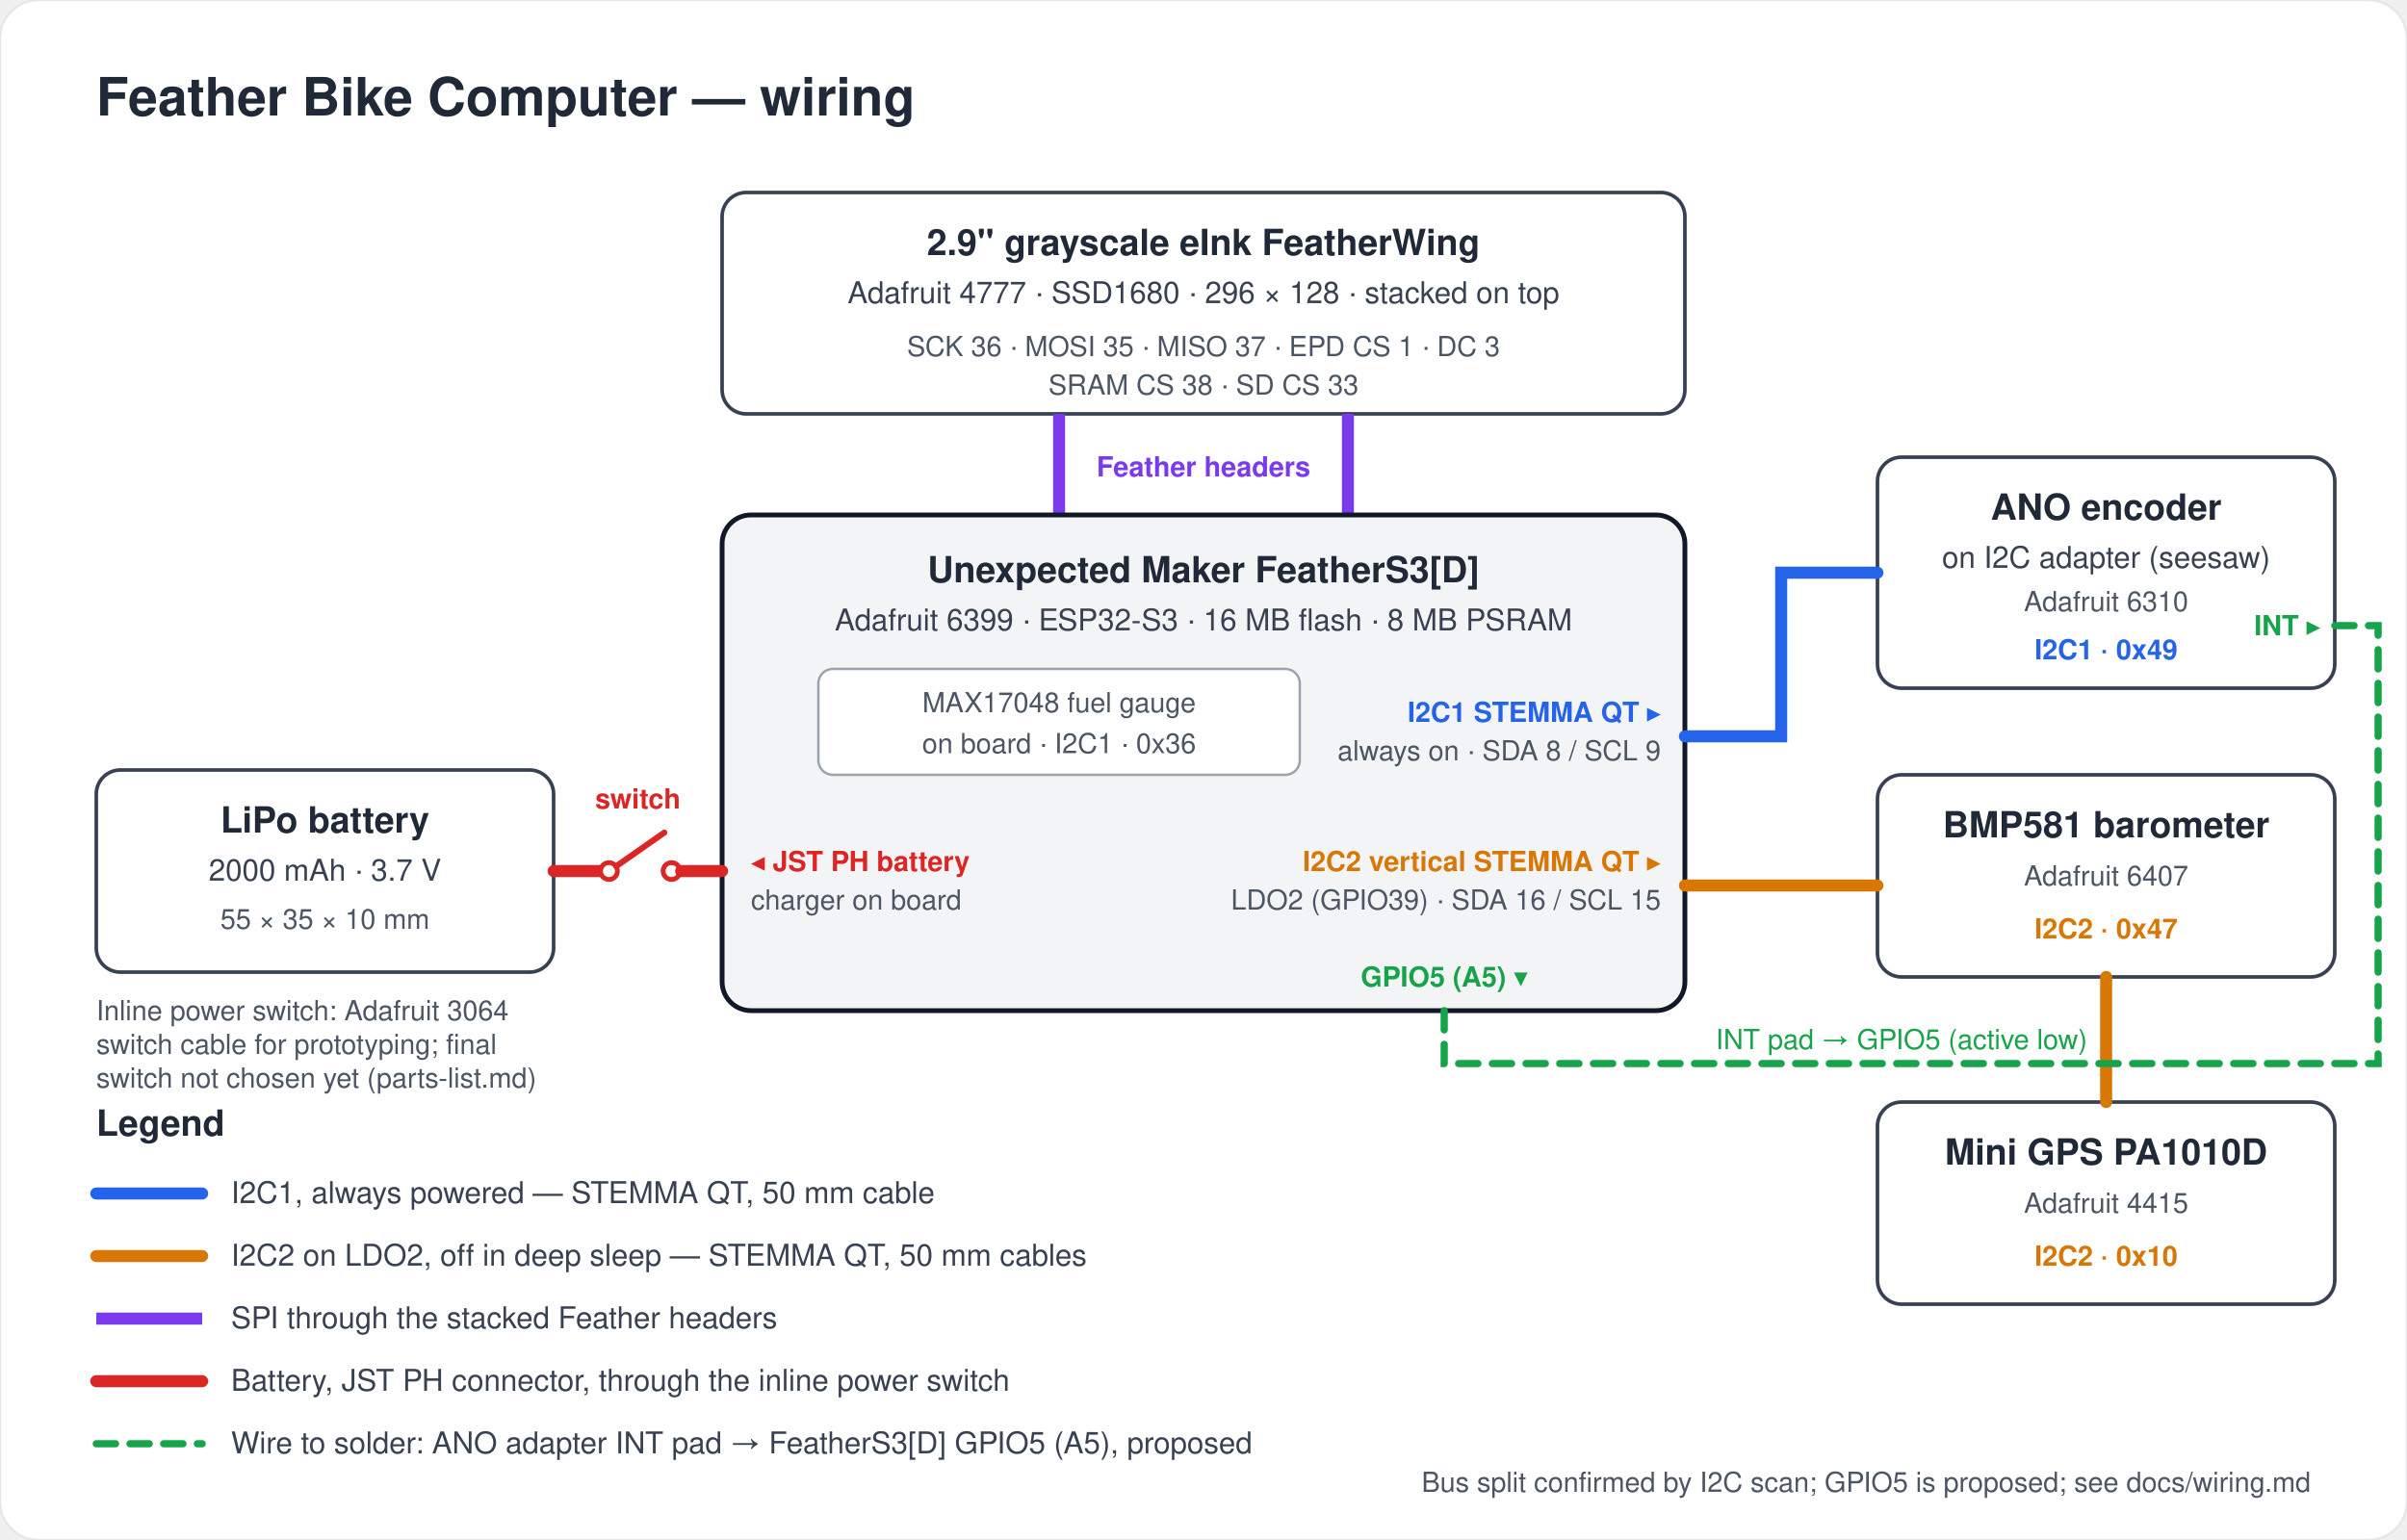
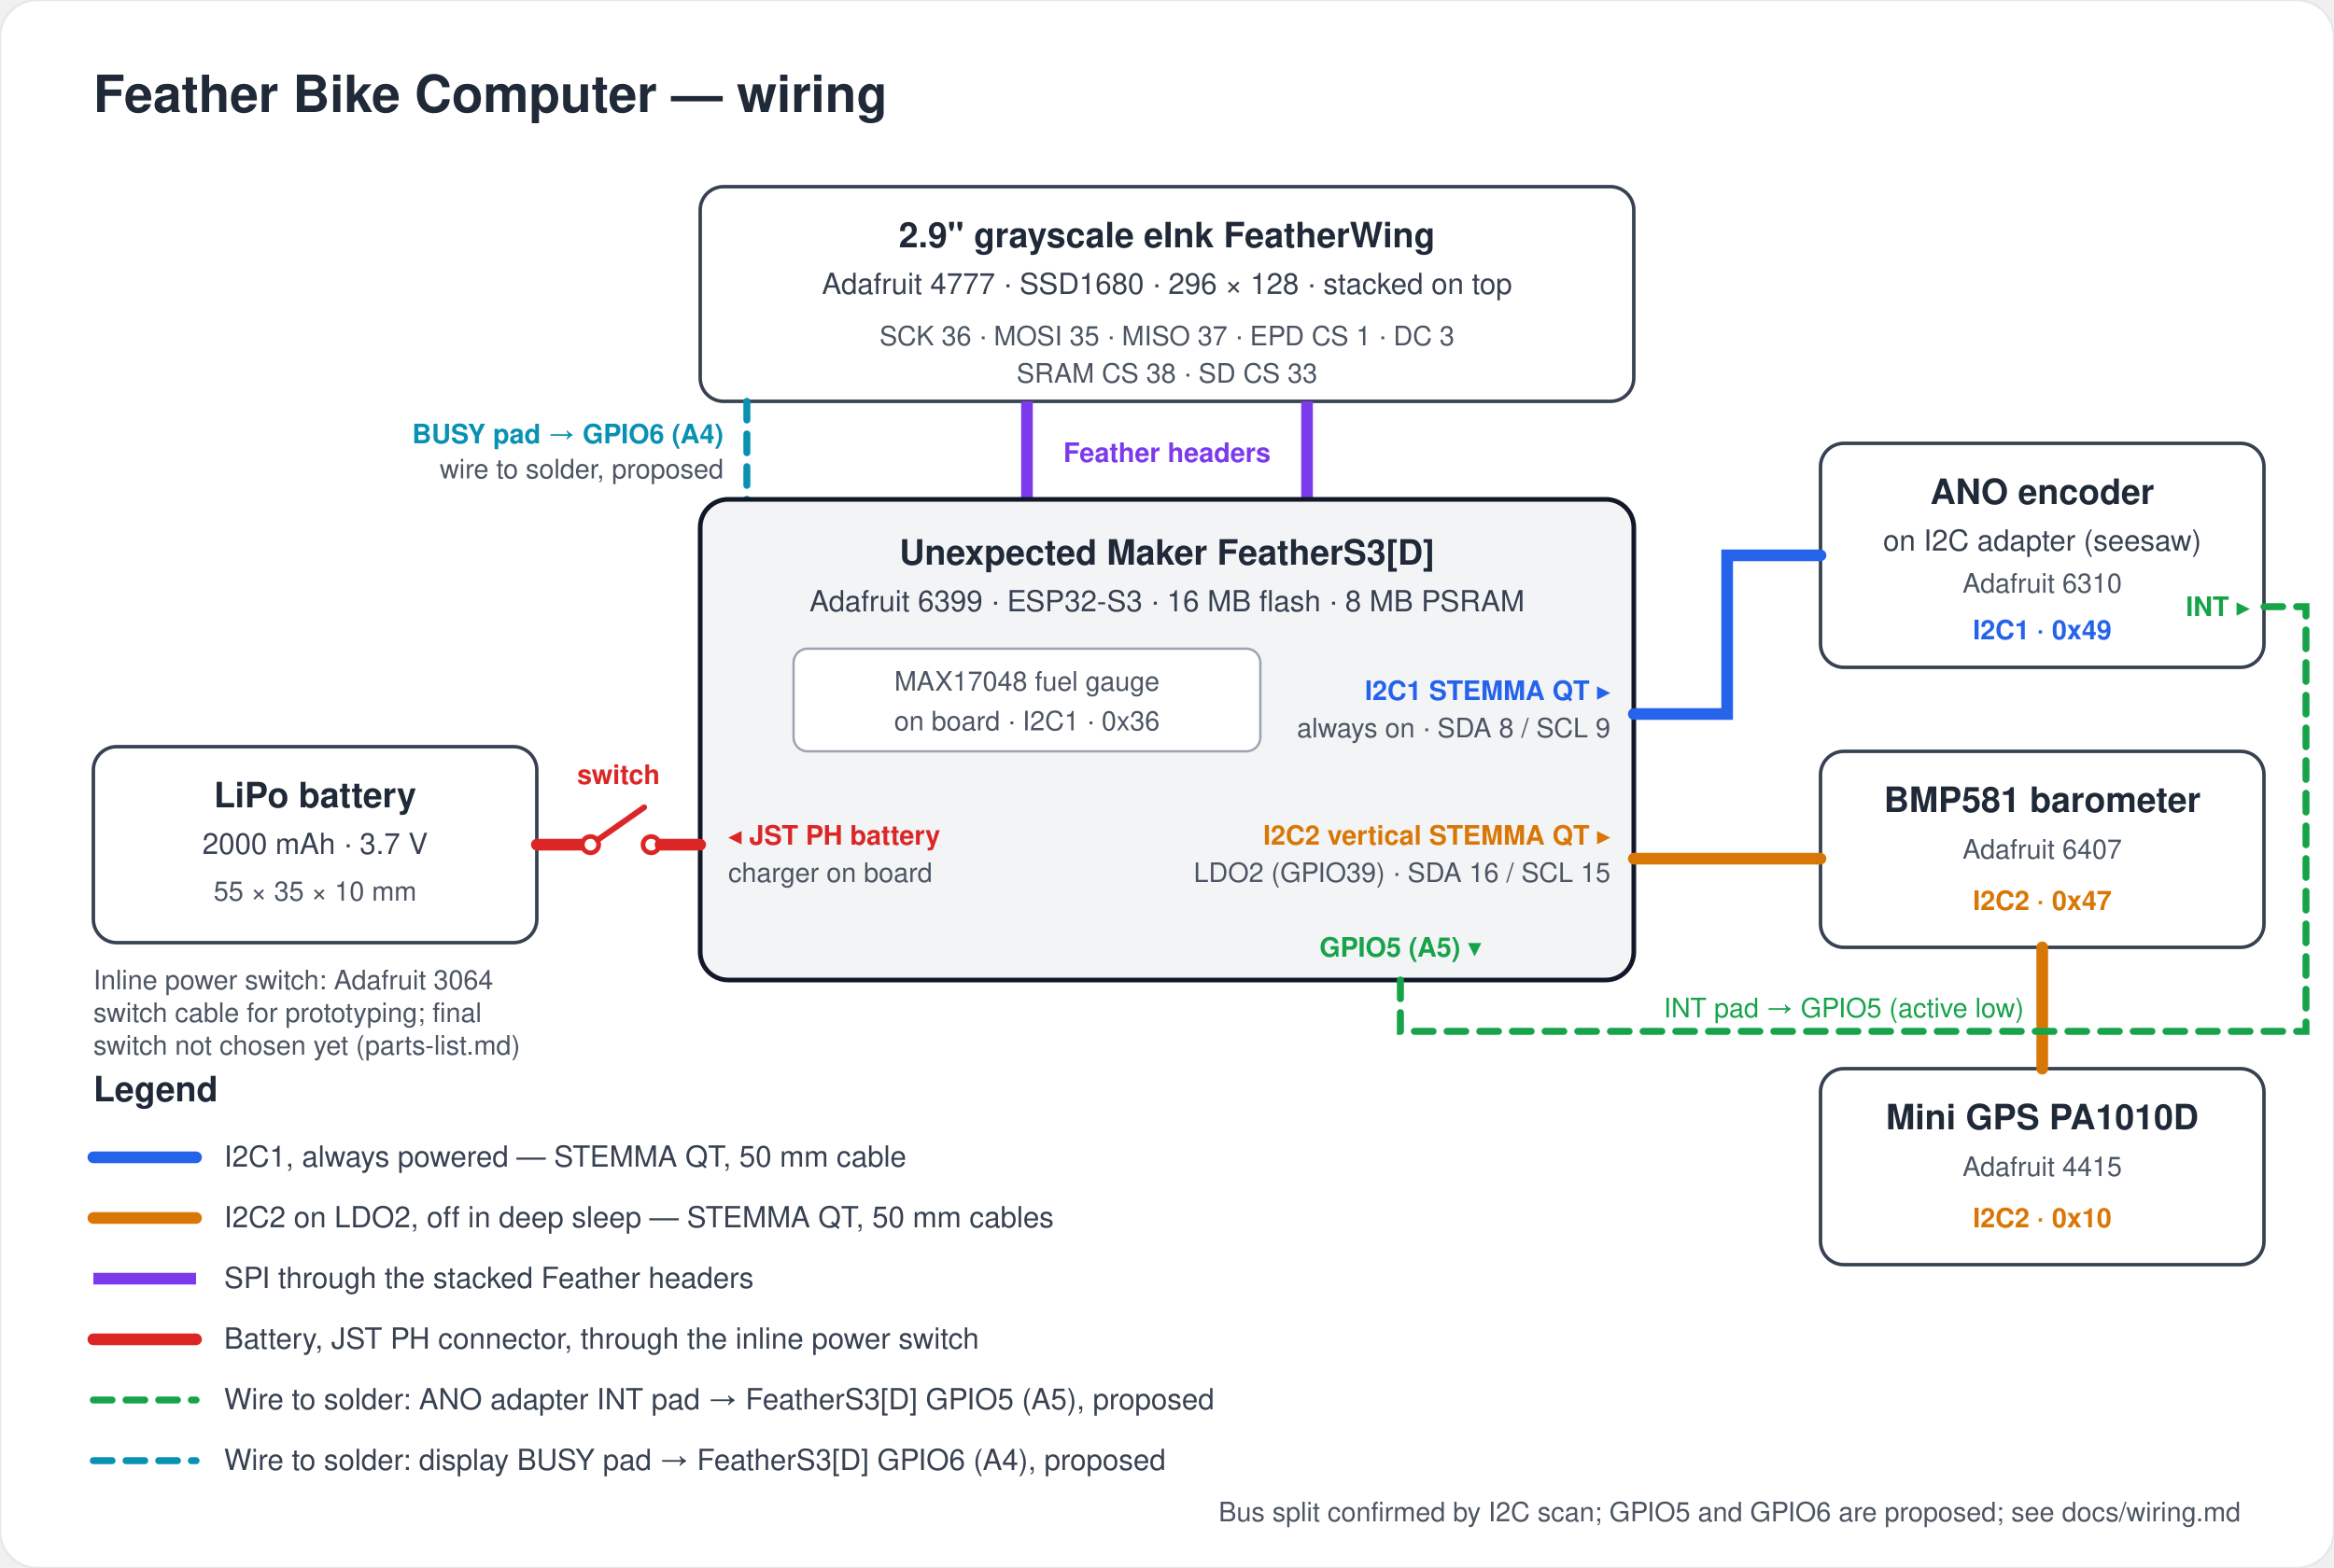
- <svg xmlns="http://www.w3.org/2000/svg" viewBox="0 0 1000 640" width="1000" height="640" role="img" aria-labelledby="title desc">
+ <svg xmlns="http://www.w3.org/2000/svg" viewBox="0 0 1000 672" width="1000" height="672" role="img" aria-labelledby="title desc">
  <style>
    text { font-family: -apple-system, "Segoe UI", Helvetica, Arial, sans-serif; fill: #1f2937; }
    .title { font-size: 22px; font-weight: 700; }
    .h { font-size: 15px; font-weight: 700; }
    .t { font-size: 12.5px; fill: #374151; }
    .s { font-size: 11.5px; fill: #4b5563; }
    .lbl { font-size: 11.5px; font-weight: 600; }
    .box { fill: #ffffff; stroke: #374151; stroke-width: 1.5; }
    .main { fill: #f3f4f6; stroke: #111827; stroke-width: 2; }
    .chip { fill: #ffffff; stroke: #9ca3af; stroke-width: 1; }
    .i2c1 { stroke: #2563eb; stroke-width: 5; fill: none; stroke-linecap: round; }
    .i2c2 { stroke: #d97706; stroke-width: 5; fill: none; stroke-linecap: round; }
    .spi { stroke: #7c3aed; stroke-width: 5; fill: none; }
    .pwr { stroke: #dc2626; stroke-width: 5; fill: none; stroke-linecap: round; }
+     .busy { stroke: #0891b2; stroke-width: 3; fill: none; stroke-dasharray: 8 6; stroke-linecap: round; }
    .int { stroke: #16a34a; stroke-width: 3; fill: none; stroke-dasharray: 8 6; stroke-linecap: round; }
  </style>
-   <rect x="0" y="0" width="1000" height="640" rx="16" fill="#ffffff" stroke="#e5e7eb" />
+   <rect x="0" y="0" width="1000" height="672" rx="16" fill="#ffffff" stroke="#e5e7eb" />
  <text x="40" y="48" class="title">Feather Bike Computer — wiring</text>
  <rect x="300" y="80" width="400" height="92" rx="10" class="box" />
  <text x="500" y="106" class="h" text-anchor="middle">2.9" grayscale eInk FeatherWing</text>
  <text x="500" y="126" class="t" text-anchor="middle">Adafruit 4777 · SSD1680 · 296 × 128 · stacked on top</text>
  <text x="500" y="148" class="s" text-anchor="middle">SCK 36 · MOSI 35 · MISO 37 · EPD CS 1 · DC 3</text>
  <text x="500" y="164" class="s" text-anchor="middle">SRAM CS 38 · SD CS 33</text>
  <line x1="440" y1="172" x2="440" y2="214" class="spi" />
  <line x1="560" y1="172" x2="560" y2="214" class="spi" />
  <text x="500" y="198" class="lbl" text-anchor="middle" style="fill:#7c3aed">Feather headers</text>
+   <line x1="320" y1="172" x2="320" y2="214" class="busy" />
+   <text x="310" y="190" class="lbl" text-anchor="end" style="fill:#0891b2">BUSY pad → GPIO6 (A4)</text>
+   <text x="310" y="205" class="s" text-anchor="end">wire to solder, proposed</text>
  <rect x="300" y="214" width="400" height="206" rx="12" class="main" />
  <text x="500" y="242" class="h" text-anchor="middle">Unexpected Maker FeatherS3[D]</text>
  <text x="500" y="262" class="t" text-anchor="middle">Adafruit 6399 · ESP32-S3 · 16 MB flash · 8 MB PSRAM</text>
  <rect x="340" y="278" width="200" height="44" rx="6" class="chip" />
  <text x="440" y="296" class="s" text-anchor="middle">MAX17048 fuel gauge</text>
  <text x="440" y="313" class="s" text-anchor="middle">on board · I2C1 · 0x36</text>
  <text x="690" y="300" class="lbl" text-anchor="end" style="fill:#2563eb">I2C1 STEMMA QT ▸</text>
  <text x="690" y="316" class="s" text-anchor="end">always on · SDA 8 / SCL 9</text>
  <text x="690" y="362" class="lbl" text-anchor="end" style="fill:#d97706">I2C2 vertical STEMMA QT ▸</text>
  <text x="690" y="378" class="s" text-anchor="end">LDO2 (GPIO39) · SDA 16 / SCL 15</text>
  <text x="312" y="362" class="lbl" style="fill:#dc2626">◂ JST PH battery</text>
  <text x="312" y="378" class="s">charger on board</text>
  <text x="600" y="410" class="lbl" text-anchor="middle" style="fill:#16a34a">GPIO5 (A5) ▾</text>
  <rect x="40" y="320" width="190" height="84" rx="10" class="box" />
  <text x="135" y="346" class="h" text-anchor="middle">LiPo battery</text>
  <text x="135" y="366" class="t" text-anchor="middle">2000 mAh · 3.7 V</text>
  <text x="135" y="386" class="s" text-anchor="middle">55 × 35 × 10 mm</text>
  <line x1="230" y1="362" x2="250" y2="362" class="pwr" />
  <circle cx="253" cy="362" r="3.5" fill="#ffffff" stroke="#dc2626" stroke-width="2" />
  <line x1="256" y1="360" x2="276" y2="346" stroke="#dc2626" stroke-width="2.5" stroke-linecap="round" />
  <circle cx="279" cy="362" r="3.5" fill="#ffffff" stroke="#dc2626" stroke-width="2" />
  <line x1="283" y1="362" x2="300" y2="362" class="pwr" />
  <text x="265" y="336" class="lbl" text-anchor="middle" style="fill:#dc2626">switch</text>
  <text x="40" y="424" class="s">Inline power switch: Adafruit 3064</text>
  <text x="40" y="438" class="s">switch cable for prototyping; final</text>
  <text x="40" y="452" class="s">switch not chosen yet (parts-list.md)</text>
  <rect x="780" y="190" width="190" height="96" rx="10" class="box" />
  <text x="875" y="216" class="h" text-anchor="middle">ANO encoder</text>
  <text x="875" y="236" class="t" text-anchor="middle">on I2C adapter (seesaw)</text>
  <text x="875" y="254" class="s" text-anchor="middle">Adafruit 6310</text>
  <text x="875" y="274" class="lbl" text-anchor="middle" style="fill:#2563eb">I2C1 · 0x49</text>
  <text x="964" y="264" class="lbl" text-anchor="end" style="fill:#16a34a">INT ▸</text>
  <path d="M700 306 L740 306 L740 238 L780 238" class="i2c1" />
  <rect x="780" y="322" width="190" height="84" rx="10" class="box" />
  <text x="875" y="348" class="h" text-anchor="middle">BMP581 barometer</text>
  <text x="875" y="368" class="s" text-anchor="middle">Adafruit 6407</text>
  <text x="875" y="390" class="lbl" text-anchor="middle" style="fill:#d97706">I2C2 · 0x47</text>
  <line x1="700" y1="368" x2="780" y2="368" class="i2c2" />
  <rect x="780" y="458" width="190" height="84" rx="10" class="box" />
  <text x="875" y="484" class="h" text-anchor="middle">Mini GPS PA1010D</text>
  <text x="875" y="504" class="s" text-anchor="middle">Adafruit 4415</text>
  <text x="875" y="526" class="lbl" text-anchor="middle" style="fill:#d97706">I2C2 · 0x10</text>
  <line x1="875" y1="406" x2="875" y2="458" class="i2c2" />
  <path d="M970 260 L988 260 L988 442 L600 442 L600 420" class="int" />
  <text x="790" y="436" class="s" text-anchor="middle" style="fill:#16a34a">INT pad → GPIO5 (active low)</text>
  <text x="40" y="472" class="h">Legend</text>
  <line x1="40" y1="496" x2="84" y2="496" class="i2c1" />
  <text x="96" y="500" class="t">I2C1, always powered — STEMMA QT, 50 mm cable</text>
  <line x1="40" y1="522" x2="84" y2="522" class="i2c2" />
  <text x="96" y="526" class="t">I2C2 on LDO2, off in deep sleep — STEMMA QT, 50 mm cables</text>
  <line x1="40" y1="548" x2="84" y2="548" class="spi" />
  <text x="96" y="552" class="t">SPI through the stacked Feather headers</text>
  <line x1="40" y1="574" x2="84" y2="574" class="pwr" />
  <text x="96" y="578" class="t">Battery, JST PH connector, through the inline power switch</text>
  <line x1="40" y1="600" x2="84" y2="600" class="int" />
  <text x="96" y="604" class="t">Wire to solder: ANO adapter INT pad → FeatherS3[D] GPIO5 (A5), proposed</text>
-   <text x="960" y="620" class="s" text-anchor="end">Bus split confirmed by I2C scan; GPIO5 is proposed; see docs/wiring.md</text>
+   <line x1="40" y1="626" x2="84" y2="626" class="busy" />
+   <text x="96" y="630" class="t">Wire to solder: display BUSY pad → FeatherS3[D] GPIO6 (A4), proposed</text>
+   <text x="960" y="652" class="s" text-anchor="end">Bus split confirmed by I2C scan; GPIO5 and GPIO6 are proposed; see docs/wiring.md</text>
</svg>
